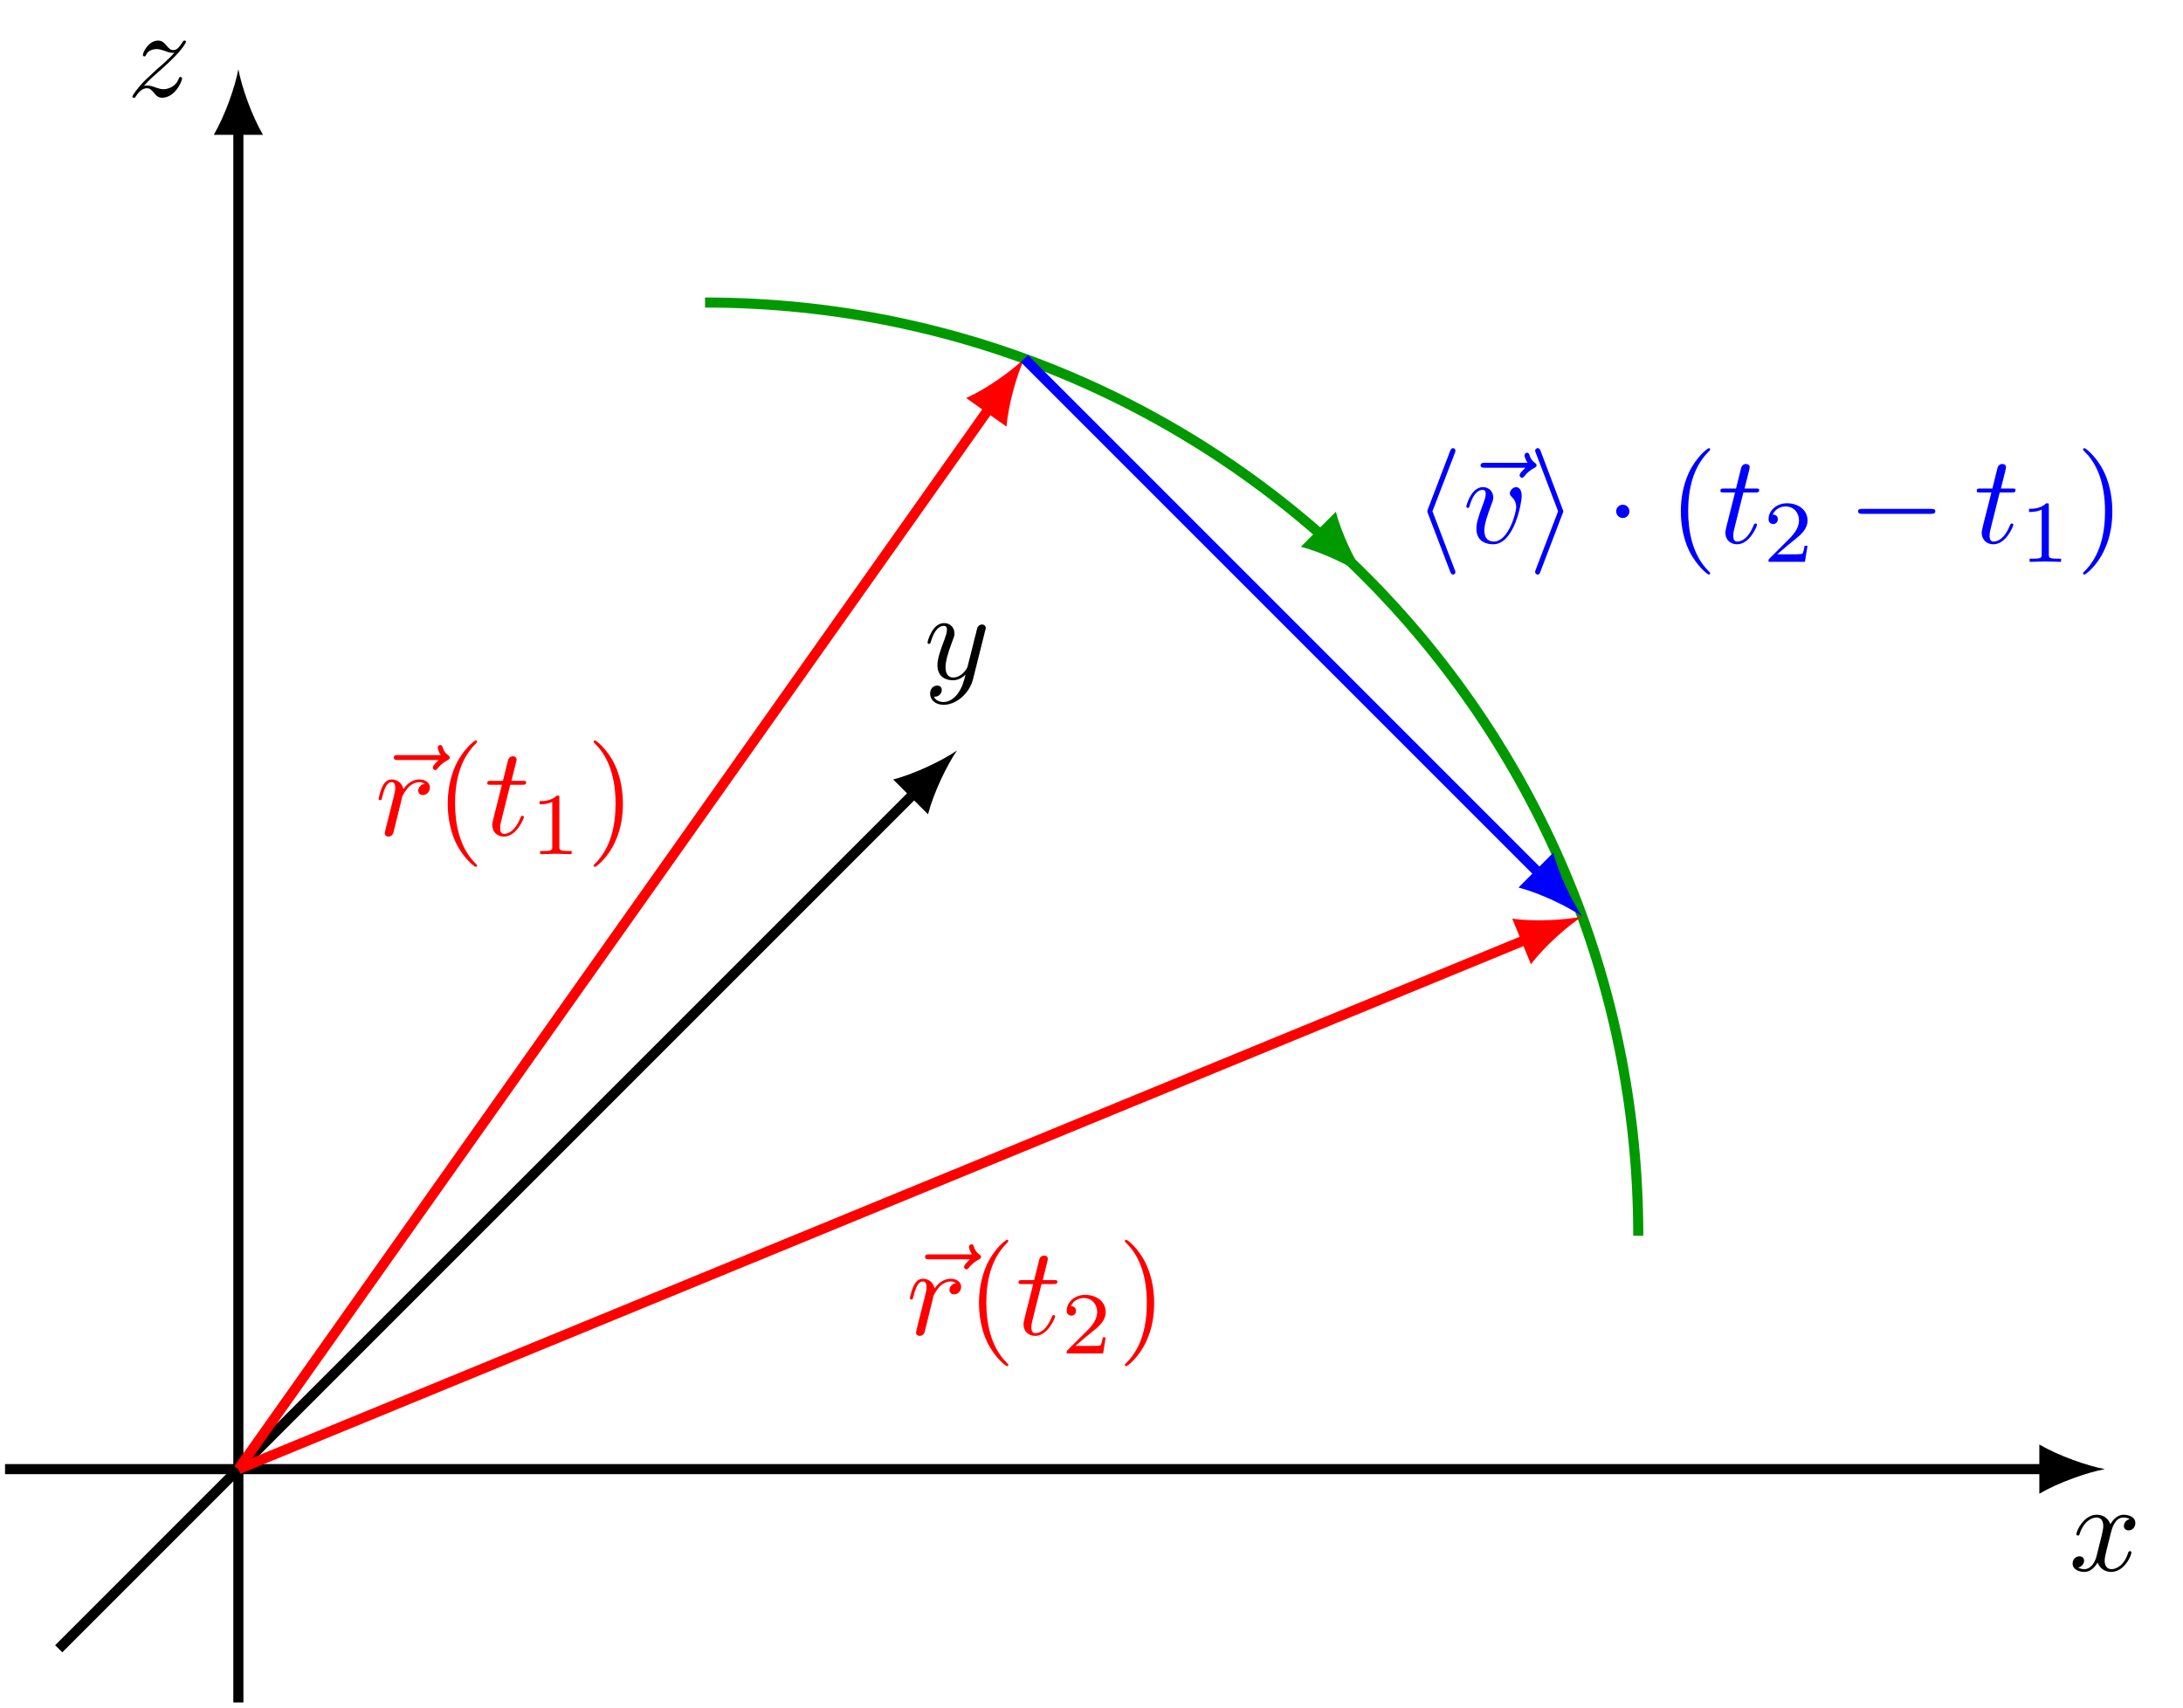
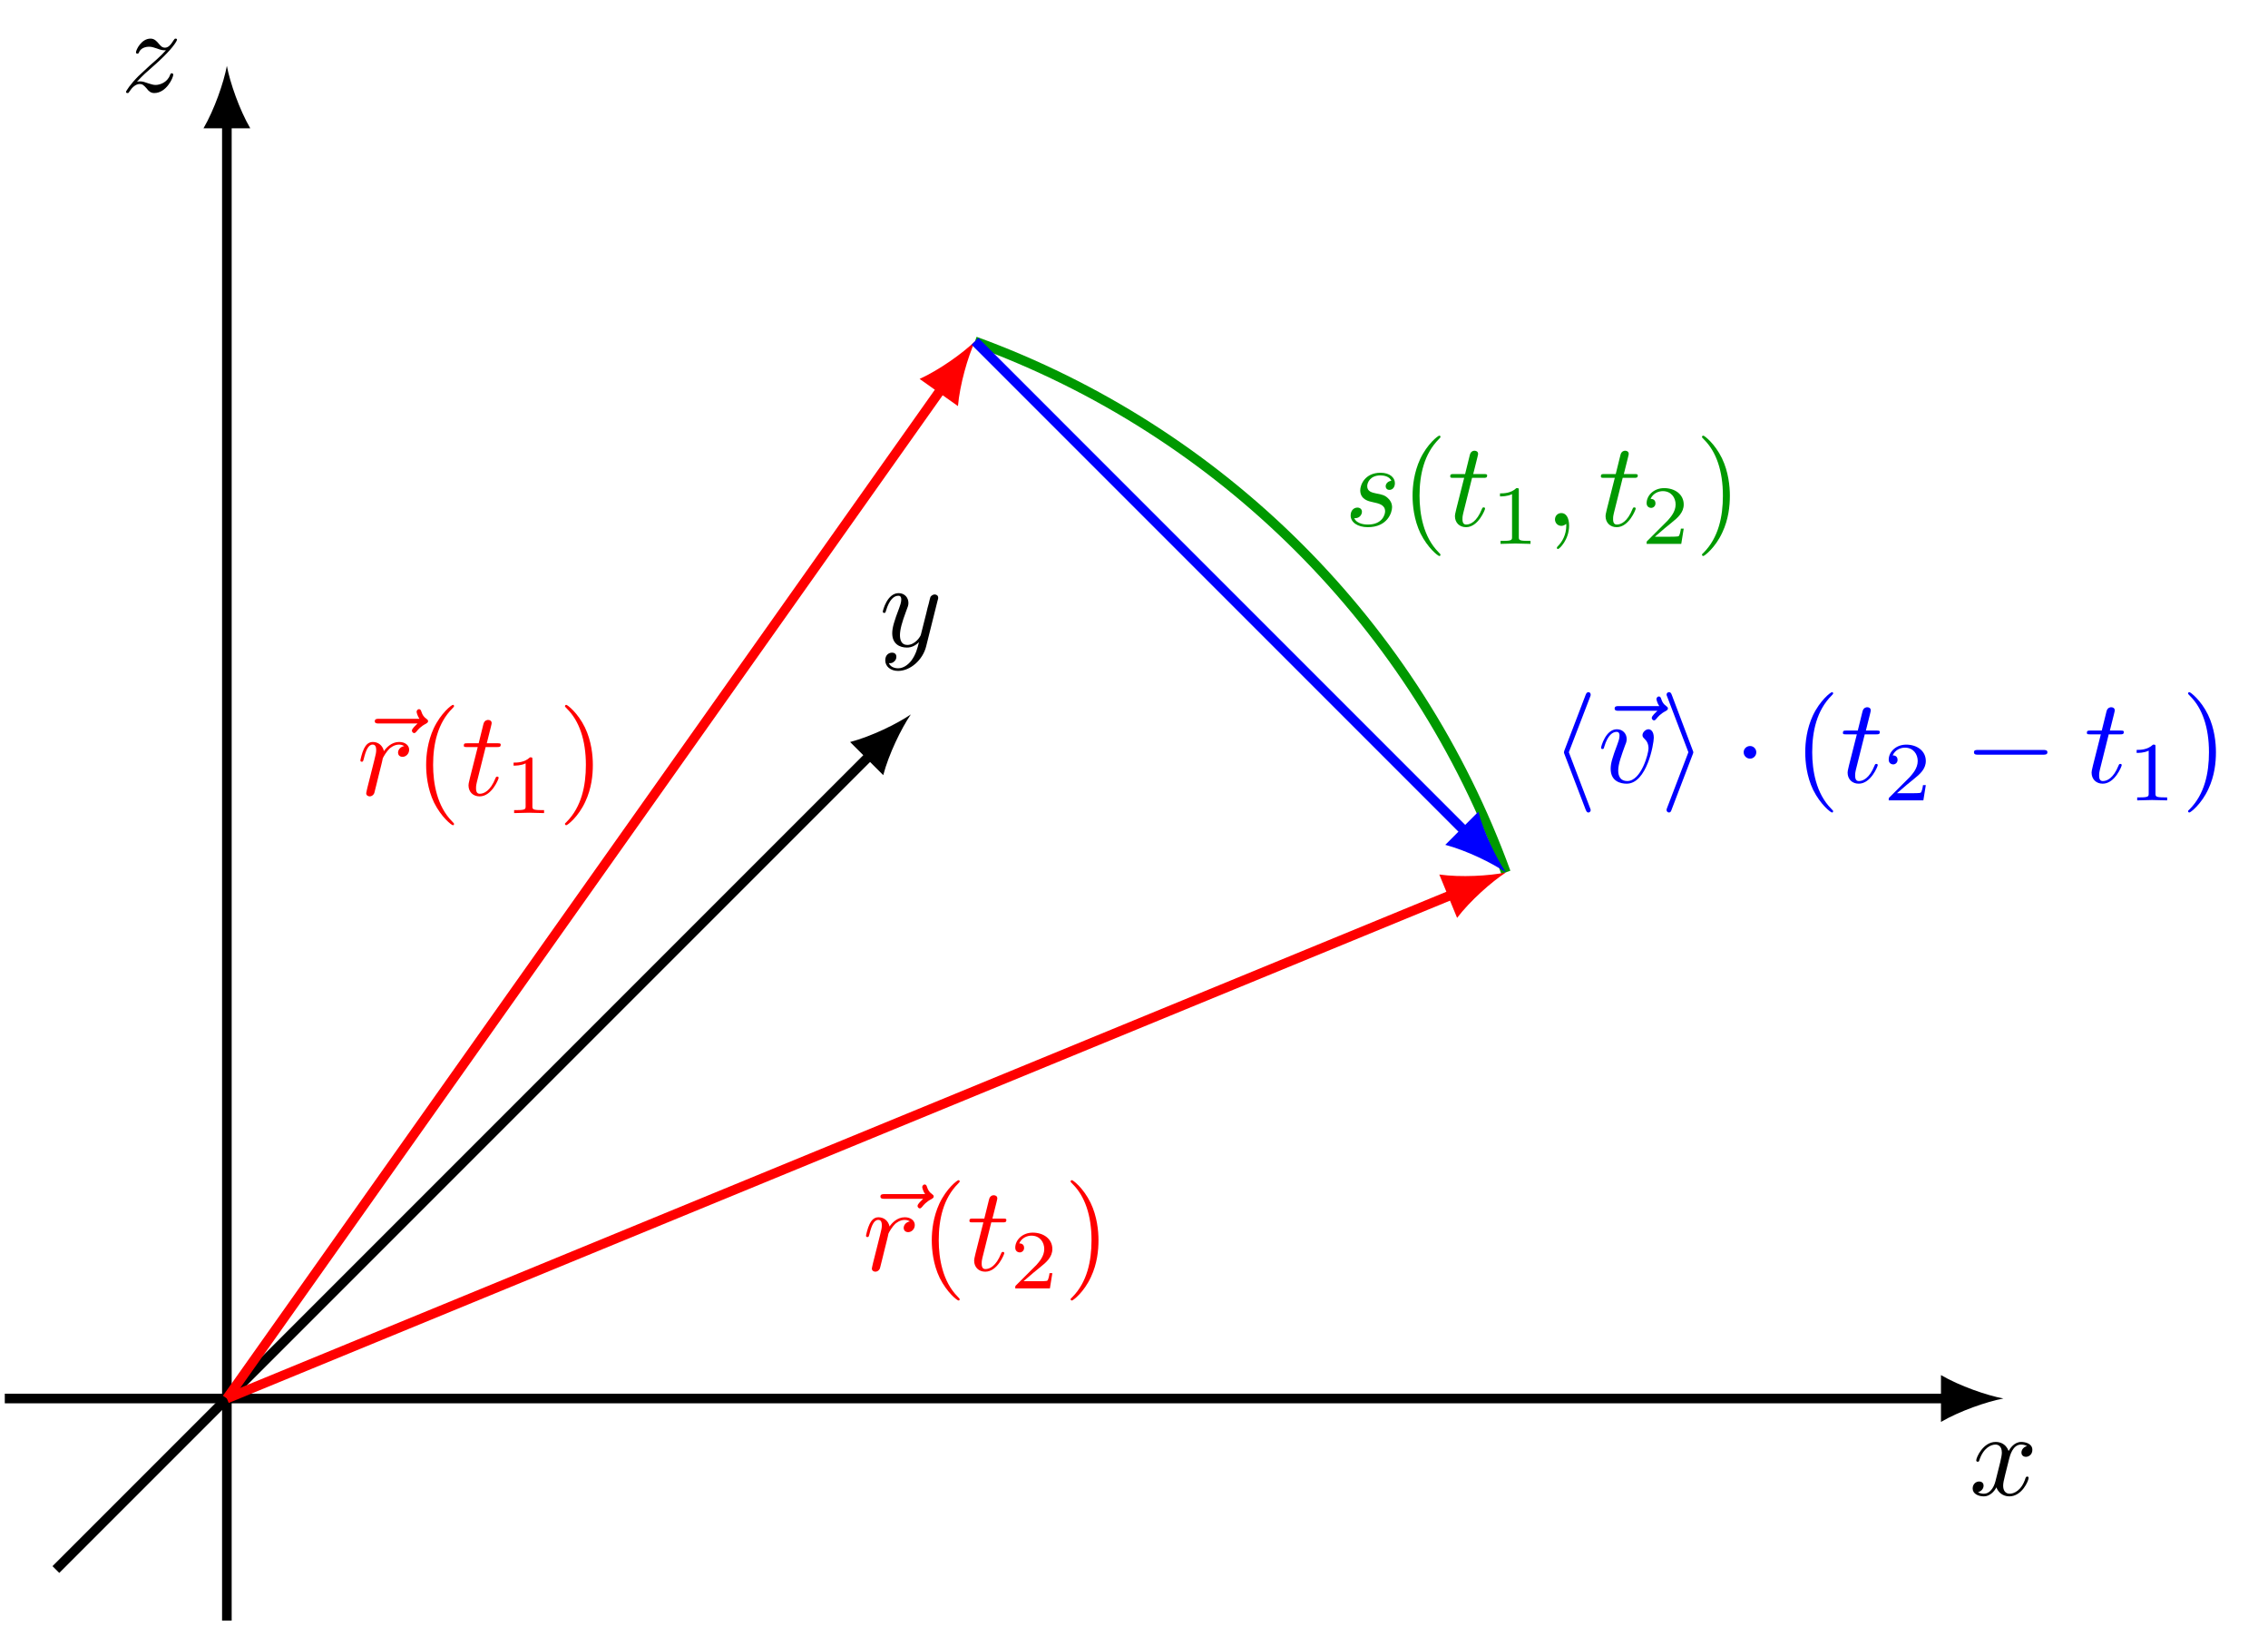
- <svg xmlns="http://www.w3.org/2000/svg" xmlns:xlink="http://www.w3.org/1999/xlink" width="172.393pt" height="134.84pt" viewBox="0 0 172.393 134.84" version="1.1">
+ <svg xmlns="http://www.w3.org/2000/svg" xmlns:xlink="http://www.w3.org/1999/xlink" width="188.181pt" height="134.84pt" viewBox="0 0 188.181 134.84" version="1.1">
  <defs>
    <g>
      <symbol overflow="visible" id="glyph0-0">
        <path style="stroke:none;" d="" />
      </symbol>
      <symbol overflow="visible" id="glyph0-1">
        <path style="stroke:none;" d="M 3.328 -3.016 C 3.391 -3.266 3.625 -4.188 4.312 -4.188 C 4.359 -4.188 4.609 -4.188 4.812 -4.062 C 4.531 -4 4.344 -3.766 4.344 -3.516 C 4.344 -3.359 4.453 -3.172 4.719 -3.172 C 4.938 -3.172 5.25 -3.344 5.25 -3.75 C 5.25 -4.266 4.672 -4.406 4.328 -4.406 C 3.75 -4.406 3.406 -3.875 3.281 -3.656 C 3.031 -4.312 2.5 -4.406 2.203 -4.406 C 1.172 -4.406 0.594 -3.125 0.594 -2.875 C 0.594 -2.766 0.703 -2.766 0.719 -2.766 C 0.797 -2.766 0.828 -2.797 0.844 -2.875 C 1.188 -3.938 1.844 -4.188 2.188 -4.188 C 2.375 -4.188 2.719 -4.094 2.719 -3.516 C 2.719 -3.203 2.547 -2.547 2.188 -1.141 C 2.031 -0.531 1.672 -0.109 1.234 -0.109 C 1.172 -0.109 0.953 -0.109 0.734 -0.234 C 0.984 -0.297 1.203 -0.5 1.203 -0.781 C 1.203 -1.047 0.984 -1.125 0.844 -1.125 C 0.531 -1.125 0.297 -0.875 0.297 -0.547 C 0.297 -0.094 0.781 0.109 1.219 0.109 C 1.891 0.109 2.25 -0.594 2.266 -0.641 C 2.391 -0.281 2.75 0.109 3.344 0.109 C 4.375 0.109 4.938 -1.172 4.938 -1.422 C 4.938 -1.531 4.859 -1.531 4.828 -1.531 C 4.734 -1.531 4.719 -1.484 4.688 -1.422 C 4.359 -0.344 3.688 -0.109 3.375 -0.109 C 2.984 -0.109 2.828 -0.422 2.828 -0.766 C 2.828 -0.984 2.875 -1.203 2.984 -1.641 Z M 3.328 -3.016 " />
      </symbol>
      <symbol overflow="visible" id="glyph0-2">
        <path style="stroke:none;" d="M 1.328 -0.828 C 1.859 -1.406 2.156 -1.656 2.516 -1.969 C 2.516 -1.969 3.125 -2.5 3.484 -2.859 C 4.438 -3.781 4.656 -4.266 4.656 -4.312 C 4.656 -4.406 4.562 -4.406 4.547 -4.406 C 4.469 -4.406 4.453 -4.391 4.391 -4.297 C 4.094 -3.812 3.891 -3.656 3.656 -3.656 C 3.406 -3.656 3.297 -3.812 3.141 -3.984 C 2.953 -4.203 2.781 -4.406 2.453 -4.406 C 1.703 -4.406 1.25 -3.484 1.25 -3.266 C 1.25 -3.219 1.281 -3.156 1.359 -3.156 C 1.453 -3.156 1.469 -3.203 1.5 -3.266 C 1.688 -3.734 2.266 -3.734 2.344 -3.734 C 2.547 -3.734 2.734 -3.672 2.969 -3.594 C 3.375 -3.438 3.484 -3.438 3.734 -3.438 C 3.375 -3.016 2.547 -2.297 2.359 -2.141 L 1.453 -1.297 C 0.781 -0.625 0.422 -0.062 0.422 0.016 C 0.422 0.109 0.531 0.109 0.547 0.109 C 0.625 0.109 0.641 0.094 0.703 -0.016 C 0.938 -0.375 1.234 -0.641 1.562 -0.641 C 1.781 -0.641 1.891 -0.547 2.141 -0.266 C 2.297 -0.047 2.484 0.109 2.766 0.109 C 3.766 0.109 4.344 -1.156 4.344 -1.422 C 4.344 -1.469 4.297 -1.531 4.219 -1.531 C 4.125 -1.531 4.109 -1.469 4.078 -1.391 C 3.844 -0.75 3.203 -0.562 2.875 -0.562 C 2.688 -0.562 2.5 -0.625 2.297 -0.688 C 1.953 -0.812 1.797 -0.859 1.594 -0.859 C 1.578 -0.859 1.422 -0.859 1.328 -0.828 Z M 1.328 -0.828 " />
      </symbol>
      <symbol overflow="visible" id="glyph0-3">
        <path style="stroke:none;" d="M 4.844 -3.797 C 4.891 -3.938 4.891 -3.953 4.891 -4.031 C 4.891 -4.203 4.75 -4.297 4.594 -4.297 C 4.5 -4.297 4.344 -4.234 4.25 -4.094 C 4.234 -4.031 4.141 -3.734 4.109 -3.547 C 4.031 -3.297 3.969 -3.016 3.906 -2.75 L 3.453 -0.953 C 3.422 -0.812 2.984 -0.109 2.328 -0.109 C 1.828 -0.109 1.719 -0.547 1.719 -0.922 C 1.719 -1.375 1.891 -2 2.219 -2.875 C 2.375 -3.281 2.422 -3.391 2.422 -3.594 C 2.422 -4.031 2.109 -4.406 1.609 -4.406 C 0.656 -4.406 0.297 -2.953 0.297 -2.875 C 0.297 -2.766 0.391 -2.766 0.406 -2.766 C 0.516 -2.766 0.516 -2.797 0.562 -2.953 C 0.844 -3.891 1.234 -4.188 1.578 -4.188 C 1.656 -4.188 1.828 -4.188 1.828 -3.875 C 1.828 -3.625 1.719 -3.359 1.656 -3.172 C 1.25 -2.109 1.078 -1.547 1.078 -1.078 C 1.078 -0.188 1.703 0.109 2.297 0.109 C 2.688 0.109 3.016 -0.062 3.297 -0.344 C 3.172 0.172 3.047 0.672 2.656 1.203 C 2.391 1.531 2.016 1.828 1.562 1.828 C 1.422 1.828 0.969 1.797 0.797 1.406 C 0.953 1.406 1.094 1.406 1.219 1.281 C 1.328 1.203 1.422 1.062 1.422 0.875 C 1.422 0.562 1.156 0.531 1.062 0.531 C 0.828 0.531 0.5 0.688 0.5 1.172 C 0.5 1.672 0.938 2.047 1.562 2.047 C 2.578 2.047 3.609 1.141 3.891 0.016 Z M 4.844 -3.797 " />
      </symbol>
      <symbol overflow="visible" id="glyph0-4">
+         <path style="stroke:none;" d="M 3.891 -3.734 C 3.625 -3.719 3.422 -3.5 3.422 -3.281 C 3.422 -3.141 3.516 -2.984 3.734 -2.984 C 3.953 -2.984 4.188 -3.156 4.188 -3.547 C 4.188 -4 3.766 -4.406 3 -4.406 C 1.688 -4.406 1.312 -3.391 1.312 -2.953 C 1.312 -2.172 2.047 -2.031 2.344 -1.969 C 2.859 -1.859 3.375 -1.75 3.375 -1.203 C 3.375 -0.953 3.156 -0.109 1.953 -0.109 C 1.812 -0.109 1.047 -0.109 0.812 -0.641 C 1.203 -0.594 1.453 -0.891 1.453 -1.172 C 1.453 -1.391 1.281 -1.516 1.078 -1.516 C 0.812 -1.516 0.516 -1.312 0.516 -0.859 C 0.516 -0.297 1.094 0.109 1.938 0.109 C 3.562 0.109 3.953 -1.094 3.953 -1.547 C 3.953 -1.906 3.766 -2.156 3.641 -2.266 C 3.375 -2.547 3.078 -2.609 2.641 -2.688 C 2.281 -2.766 1.891 -2.844 1.891 -3.297 C 1.891 -3.578 2.125 -4.188 3 -4.188 C 3.25 -4.188 3.75 -4.109 3.891 -3.734 Z M 3.891 -3.734 " />
+       </symbol>
+       <symbol overflow="visible" id="glyph0-5">
+         <path style="stroke:none;" d="M 2.047 -3.984 L 2.984 -3.984 C 3.188 -3.984 3.297 -3.984 3.297 -4.188 C 3.297 -4.297 3.188 -4.297 3.016 -4.297 L 2.141 -4.297 C 2.5 -5.719 2.547 -5.906 2.547 -5.969 C 2.547 -6.141 2.422 -6.234 2.25 -6.234 C 2.219 -6.234 1.938 -6.234 1.859 -5.875 L 1.469 -4.297 L 0.531 -4.297 C 0.328 -4.297 0.234 -4.297 0.234 -4.109 C 0.234 -3.984 0.312 -3.984 0.516 -3.984 L 1.391 -3.984 C 0.672 -1.156 0.625 -0.984 0.625 -0.812 C 0.625 -0.266 1 0.109 1.547 0.109 C 2.562 0.109 3.125 -1.344 3.125 -1.422 C 3.125 -1.531 3.047 -1.531 3.016 -1.531 C 2.922 -1.531 2.906 -1.5 2.859 -1.391 C 2.438 -0.344 1.906 -0.109 1.562 -0.109 C 1.359 -0.109 1.25 -0.234 1.25 -0.562 C 1.25 -0.812 1.281 -0.875 1.312 -1.047 Z M 2.047 -3.984 " />
+       </symbol>
+       <symbol overflow="visible" id="glyph0-6">
+         <path style="stroke:none;" d="M 2.031 -0.016 C 2.031 -0.672 1.781 -1.062 1.391 -1.062 C 1.062 -1.062 0.859 -0.812 0.859 -0.531 C 0.859 -0.266 1.062 0 1.391 0 C 1.5 0 1.641 -0.047 1.734 -0.125 C 1.766 -0.156 1.781 -0.156 1.781 -0.156 C 1.797 -0.156 1.797 -0.156 1.797 -0.016 C 1.797 0.734 1.453 1.328 1.125 1.656 C 1.016 1.766 1.016 1.781 1.016 1.812 C 1.016 1.891 1.062 1.922 1.109 1.922 C 1.219 1.922 2.031 1.156 2.031 -0.016 Z M 2.031 -0.016 " />
+       </symbol>
+       <symbol overflow="visible" id="glyph0-7">
        <path style="stroke:none;" d="M 5.359 -5.938 C 5.219 -5.797 4.891 -5.516 4.891 -5.344 C 4.891 -5.25 4.984 -5.141 5.078 -5.141 C 5.172 -5.141 5.219 -5.219 5.281 -5.281 C 5.391 -5.422 5.625 -5.703 6.062 -5.922 C 6.125 -5.969 6.234 -6.016 6.234 -6.125 C 6.234 -6.234 6.156 -6.281 6.094 -6.328 C 5.875 -6.484 5.766 -6.656 5.688 -6.891 C 5.656 -6.984 5.625 -7.125 5.484 -7.125 C 5.344 -7.125 5.281 -6.984 5.281 -6.906 C 5.281 -6.859 5.359 -6.547 5.516 -6.328 L 2.156 -6.328 C 2 -6.328 1.812 -6.328 1.812 -6.125 C 1.812 -5.938 2 -5.938 2.156 -5.938 Z M 5.359 -5.938 " />
      </symbol>
-       <symbol overflow="visible" id="glyph0-5">
+       <symbol overflow="visible" id="glyph0-8">
        <path style="stroke:none;" d="M 0.875 -0.594 C 0.844 -0.438 0.781 -0.203 0.781 -0.156 C 0.781 0.016 0.922 0.109 1.078 0.109 C 1.203 0.109 1.375 0.031 1.453 -0.172 C 1.469 -0.203 1.797 -1.562 1.844 -1.75 C 1.922 -2.078 2.109 -2.766 2.156 -3.047 C 2.203 -3.172 2.484 -3.641 2.719 -3.859 C 2.797 -3.922 3.094 -4.188 3.516 -4.188 C 3.781 -4.188 3.922 -4.062 3.938 -4.062 C 3.641 -4.016 3.422 -3.781 3.422 -3.516 C 3.422 -3.359 3.531 -3.172 3.797 -3.172 C 4.062 -3.172 4.344 -3.406 4.344 -3.766 C 4.344 -4.109 4.031 -4.406 3.516 -4.406 C 2.875 -4.406 2.438 -3.922 2.25 -3.641 C 2.156 -4.094 1.797 -4.406 1.328 -4.406 C 0.875 -4.406 0.688 -4.016 0.594 -3.844 C 0.422 -3.5 0.297 -2.906 0.297 -2.875 C 0.297 -2.766 0.391 -2.766 0.406 -2.766 C 0.516 -2.766 0.516 -2.781 0.578 -3 C 0.75 -3.703 0.953 -4.188 1.312 -4.188 C 1.469 -4.188 1.609 -4.109 1.609 -3.734 C 1.609 -3.516 1.578 -3.406 1.453 -2.891 Z M 0.875 -0.594 " />
      </symbol>
-       <symbol overflow="visible" id="glyph0-6">
-         <path style="stroke:none;" d="M 2.047 -3.984 L 2.984 -3.984 C 3.188 -3.984 3.297 -3.984 3.297 -4.188 C 3.297 -4.297 3.188 -4.297 3.016 -4.297 L 2.141 -4.297 C 2.5 -5.719 2.547 -5.906 2.547 -5.969 C 2.547 -6.141 2.422 -6.234 2.25 -6.234 C 2.219 -6.234 1.938 -6.234 1.859 -5.875 L 1.469 -4.297 L 0.531 -4.297 C 0.328 -4.297 0.234 -4.297 0.234 -4.109 C 0.234 -3.984 0.312 -3.984 0.516 -3.984 L 1.391 -3.984 C 0.672 -1.156 0.625 -0.984 0.625 -0.812 C 0.625 -0.266 1 0.109 1.547 0.109 C 2.562 0.109 3.125 -1.344 3.125 -1.422 C 3.125 -1.531 3.047 -1.531 3.016 -1.531 C 2.922 -1.531 2.906 -1.5 2.859 -1.391 C 2.438 -0.344 1.906 -0.109 1.562 -0.109 C 1.359 -0.109 1.25 -0.234 1.25 -0.562 C 1.25 -0.812 1.281 -0.875 1.312 -1.047 Z M 2.047 -3.984 " />
-       </symbol>
-       <symbol overflow="visible" id="glyph0-7">
+       <symbol overflow="visible" id="glyph0-9">
        <path style="stroke:none;" d="M 4.672 -3.703 C 4.672 -4.25 4.406 -4.406 4.234 -4.406 C 3.984 -4.406 3.734 -4.141 3.734 -3.922 C 3.734 -3.797 3.781 -3.734 3.891 -3.625 C 4.109 -3.422 4.234 -3.172 4.234 -2.812 C 4.234 -2.391 3.625 -0.109 2.469 -0.109 C 1.953 -0.109 1.719 -0.453 1.719 -0.984 C 1.719 -1.531 2 -2.266 2.297 -3.094 C 2.375 -3.266 2.422 -3.406 2.422 -3.594 C 2.422 -4.031 2.109 -4.406 1.609 -4.406 C 0.672 -4.406 0.297 -2.953 0.297 -2.875 C 0.297 -2.766 0.391 -2.766 0.406 -2.766 C 0.516 -2.766 0.516 -2.797 0.562 -2.953 C 0.859 -3.953 1.281 -4.188 1.578 -4.188 C 1.656 -4.188 1.828 -4.188 1.828 -3.875 C 1.828 -3.625 1.719 -3.344 1.656 -3.172 C 1.219 -2.016 1.094 -1.562 1.094 -1.125 C 1.094 -0.047 1.969 0.109 2.422 0.109 C 4.094 0.109 4.672 -3.188 4.672 -3.703 Z M 4.672 -3.703 " />
      </symbol>
      <symbol overflow="visible" id="glyph1-0">
        <path style="stroke:none;" d="" />
      </symbol>
      <symbol overflow="visible" id="glyph1-1">
        <path style="stroke:none;" d="M 3.297 2.391 C 3.297 2.359 3.297 2.344 3.125 2.172 C 1.891 0.922 1.562 -0.969 1.562 -2.5 C 1.562 -4.234 1.938 -5.969 3.172 -7.203 C 3.297 -7.328 3.297 -7.344 3.297 -7.375 C 3.297 -7.453 3.266 -7.484 3.203 -7.484 C 3.094 -7.484 2.203 -6.797 1.609 -5.531 C 1.109 -4.438 0.984 -3.328 0.984 -2.5 C 0.984 -1.719 1.094 -0.516 1.641 0.625 C 2.25 1.844 3.094 2.5 3.203 2.5 C 3.266 2.5 3.297 2.469 3.297 2.391 Z M 3.297 2.391 " />
      </symbol>
      <symbol overflow="visible" id="glyph1-2">
        <path style="stroke:none;" d="M 2.875 -2.5 C 2.875 -3.266 2.766 -4.469 2.219 -5.609 C 1.625 -6.828 0.766 -7.484 0.672 -7.484 C 0.609 -7.484 0.562 -7.438 0.562 -7.375 C 0.562 -7.344 0.562 -7.328 0.75 -7.141 C 1.734 -6.156 2.297 -4.578 2.297 -2.5 C 2.297 -0.781 1.938 0.969 0.703 2.219 C 0.562 2.344 0.562 2.359 0.562 2.391 C 0.562 2.453 0.609 2.5 0.672 2.5 C 0.766 2.5 1.672 1.812 2.25 0.547 C 2.766 -0.547 2.875 -1.656 2.875 -2.5 Z M 2.875 -2.5 " />
      </symbol>
      <symbol overflow="visible" id="glyph2-0">
        <path style="stroke:none;" d="" />
      </symbol>
      <symbol overflow="visible" id="glyph2-1">
        <path style="stroke:none;" d="M 2.328 -4.438 C 2.328 -4.625 2.328 -4.625 2.125 -4.625 C 1.672 -4.188 1.047 -4.188 0.766 -4.188 L 0.766 -3.938 C 0.922 -3.938 1.391 -3.938 1.766 -4.125 L 1.766 -0.578 C 1.766 -0.344 1.766 -0.25 1.078 -0.25 L 0.812 -0.25 L 0.812 0 C 0.938 0 1.797 -0.031 2.047 -0.031 C 2.266 -0.031 3.141 0 3.297 0 L 3.297 -0.25 L 3.031 -0.25 C 2.328 -0.25 2.328 -0.344 2.328 -0.578 Z M 2.328 -4.438 " />
      </symbol>
      <symbol overflow="visible" id="glyph2-2">
        <path style="stroke:none;" d="M 3.516 -1.266 L 3.281 -1.266 C 3.266 -1.109 3.188 -0.703 3.094 -0.641 C 3.047 -0.594 2.516 -0.594 2.406 -0.594 L 1.125 -0.594 C 1.859 -1.234 2.109 -1.438 2.516 -1.766 C 3.031 -2.172 3.516 -2.609 3.516 -3.266 C 3.516 -4.109 2.781 -4.625 1.891 -4.625 C 1.031 -4.625 0.438 -4.016 0.438 -3.375 C 0.438 -3.031 0.734 -2.984 0.812 -2.984 C 0.969 -2.984 1.172 -3.109 1.172 -3.359 C 1.172 -3.484 1.125 -3.734 0.766 -3.734 C 0.984 -4.219 1.453 -4.375 1.781 -4.375 C 2.484 -4.375 2.844 -3.828 2.844 -3.266 C 2.844 -2.656 2.406 -2.188 2.188 -1.938 L 0.516 -0.266 C 0.438 -0.203 0.438 -0.188 0.438 0 L 3.312 0 Z M 3.516 -1.266 " />
      </symbol>
      <symbol overflow="visible" id="glyph3-0">
        <path style="stroke:none;" d="" />
      </symbol>
      <symbol overflow="visible" id="glyph3-1">
        <path style="stroke:none;" d="M 3.266 -7.094 C 3.312 -7.203 3.312 -7.234 3.312 -7.281 C 3.312 -7.391 3.234 -7.484 3.125 -7.484 C 3.031 -7.484 2.953 -7.422 2.891 -7.25 L 1.141 -2.672 C 1.125 -2.609 1.094 -2.547 1.094 -2.5 C 1.094 -2.469 1.094 -2.438 1.141 -2.328 L 2.891 2.25 C 2.938 2.359 2.984 2.5 3.125 2.5 C 3.234 2.5 3.312 2.406 3.312 2.297 C 3.312 2.266 3.312 2.25 3.266 2.141 L 1.5 -2.5 Z M 3.266 -7.094 " />
      </symbol>
      <symbol overflow="visible" id="glyph3-2">
        <path style="stroke:none;" d="M 2.719 -2.328 C 2.766 -2.438 2.766 -2.469 2.766 -2.5 C 2.766 -2.516 2.766 -2.547 2.719 -2.656 L 0.984 -7.25 C 0.922 -7.422 0.859 -7.484 0.75 -7.484 C 0.641 -7.484 0.547 -7.391 0.547 -7.281 C 0.547 -7.25 0.547 -7.234 0.594 -7.125 L 2.359 -2.5 L 0.594 2.109 C 0.547 2.219 0.547 2.25 0.547 2.297 C 0.547 2.406 0.641 2.5 0.75 2.5 C 0.875 2.5 0.922 2.391 0.953 2.297 Z M 2.719 -2.328 " />
      </symbol>
      <symbol overflow="visible" id="glyph3-3">
        <path style="stroke:none;" d="M 1.906 -2.5 C 1.906 -2.781 1.672 -3.016 1.391 -3.016 C 1.094 -3.016 0.859 -2.781 0.859 -2.5 C 0.859 -2.203 1.094 -1.969 1.391 -1.969 C 1.672 -1.969 1.906 -2.203 1.906 -2.5 Z M 1.906 -2.5 " />
      </symbol>
      <symbol overflow="visible" id="glyph3-4">
        <path style="stroke:none;" d="M 6.562 -2.297 C 6.734 -2.297 6.922 -2.297 6.922 -2.5 C 6.922 -2.688 6.734 -2.688 6.562 -2.688 L 1.172 -2.688 C 1 -2.688 0.828 -2.688 0.828 -2.5 C 0.828 -2.297 1 -2.297 1.172 -2.297 Z M 6.562 -2.297 " />
      </symbol>
    </g>
    <clipPath id="clip1">
      <path d="M 18 9 L 20 9 L 20 134.84 L 18 134.84 Z M 18 9 " />
    </clipPath>
    <clipPath id="clip2">
      <path d="M 0 51 L 84 51 L 84 134.84 L 0 134.84 Z M 0 51 " />
    </clipPath>
  </defs>
  <g id="surface1">
    <path style="fill:none;stroke-width:0.797;stroke-linecap:butt;stroke-linejoin:miter;stroke:rgb(0%,0%,0%);stroke-opacity:1;stroke-miterlimit:10;" d="M -18.426 0 L 142.742 0 " transform="matrix(1,0,0,-1,18.824,116.016)" />
    <path style=" stroke:none;fill-rule:nonzero;fill:rgb(0%,0%,0%);fill-opacity:1;" d="M 166.227 116.016 C 164.848 115.758 162.602 114.98 161.047 114.074 L 161.047 117.957 C 162.602 117.051 164.848 116.273 166.227 116.016 " />
    <g style="fill:rgb(0%,0%,0%);fill-opacity:1;">
      <use xlink:href="#glyph0-1" x="163.379" y="124.025" />
    </g>
    <g clip-path="url(#clip1)" clip-rule="nonzero">
      <path style="fill:none;stroke-width:0.797;stroke-linecap:butt;stroke-linejoin:miter;stroke:rgb(0%,0%,0%);stroke-opacity:1;stroke-miterlimit:10;" d="M 0 -18.425 L 0 105.891 " transform="matrix(1,0,0,-1,18.824,116.016)" />
    </g>
    <path style=" stroke:none;fill-rule:nonzero;fill:rgb(0%,0%,0%);fill-opacity:1;" d="M 18.824 5.465 C 18.566 6.844 17.789 9.09 16.883 10.645 L 20.766 10.645 C 19.859 9.09 19.082 6.844 18.824 5.465 " />
    <g style="fill:rgb(0%,0%,0%);fill-opacity:1;">
      <use xlink:href="#glyph0-2" x="10.033" y="7.61" />
    </g>
    <g clip-path="url(#clip2)" clip-rule="nonzero">
      <path style="fill:none;stroke-width:0.797;stroke-linecap:butt;stroke-linejoin:miter;stroke:rgb(0%,0%,0%);stroke-opacity:1;stroke-miterlimit:10;" d="M -14.187 -14.187 L 53.453 53.453 " transform="matrix(1,0,0,-1,18.824,116.016)" />
    </g>
    <path style=" stroke:none;fill-rule:nonzero;fill:rgb(0%,0%,0%);fill-opacity:1;" d="M 75.574 59.266 C 74.414 60.059 72.277 61.098 70.535 61.555 L 73.285 64.305 C 73.742 62.562 74.781 60.426 75.574 59.266 " />
    <g style="fill:rgb(0%,0%,0%);fill-opacity:1;">
      <use xlink:href="#glyph0-3" x="72.952" y="53.611" />
    </g>
-     <path style="fill:none;stroke-width:0.797;stroke-linecap:butt;stroke-linejoin:miter;stroke:rgb(0%,59.999%,0%);stroke-opacity:1;stroke-miterlimit:10;" d="M 36.852 92.125 C 77.555 92.125 110.551 59.129 110.551 18.426 " transform="matrix(1,0,0,-1,18.824,116.016)" />
-     <path style=" stroke:none;fill-rule:nonzero;fill:rgb(0%,59.999%,0%);fill-opacity:1;" d="M 107.793 45.477 C 106.996 44.312 105.953 42.164 105.492 40.414 L 102.73 43.176 C 104.48 43.637 106.625 44.68 107.793 45.477 " />
+     <path style="fill:none;stroke-width:0.797;stroke-linecap:butt;stroke-linejoin:miter;stroke:rgb(0%,59.999%,0%);stroke-opacity:1;stroke-miterlimit:10;" d="M 62.071 87.7 C 82.539 80.25 98.668 64.118 106.121 43.649 " transform="matrix(1,0,0,-1,18.824,116.016)" />
+     <g style="fill:rgb(0%,59.999%,0%);fill-opacity:1;">
+       <use xlink:href="#glyph0-4" x="111.55" y="43.624" />
+     </g>
+     <g style="fill:rgb(0%,59.999%,0%);fill-opacity:1;">
+       <use xlink:href="#glyph1-1" x="116.22" y="43.624" />
+     </g>
+     <g style="fill:rgb(0%,59.999%,0%);fill-opacity:1;">
+       <use xlink:href="#glyph0-5" x="120.094" y="43.624" />
+     </g>
+     <g style="fill:rgb(0%,59.999%,0%);fill-opacity:1;">
+       <use xlink:href="#glyph2-1" x="123.692" y="45.118" />
+     </g>
+     <g style="fill:rgb(0%,59.999%,0%);fill-opacity:1;">
+       <use xlink:href="#glyph0-6" x="128.161" y="43.624" />
+     </g>
+     <g style="fill:rgb(0%,59.999%,0%);fill-opacity:1;">
+       <use xlink:href="#glyph0-5" x="132.592" y="43.624" />
+     </g>
+     <g style="fill:rgb(0%,59.999%,0%);fill-opacity:1;">
+       <use xlink:href="#glyph2-2" x="136.186" y="45.118" />
+     </g>
+     <g style="fill:rgb(0%,59.999%,0%);fill-opacity:1;">
+       <use xlink:href="#glyph1-2" x="140.656" y="43.624" />
+     </g>
    <path style="fill:none;stroke-width:0.797;stroke-linecap:butt;stroke-linejoin:miter;stroke:rgb(100%,0%,0%);stroke-opacity:1;stroke-miterlimit:10;" d="M 0 0 L 59.367 83.879 " transform="matrix(1,0,0,-1,18.824,116.016)" />
    <path style=" stroke:none;fill-rule:nonzero;fill:rgb(100%,0%,0%);fill-opacity:1;" d="M 80.895 28.316 C 79.883 29.297 77.945 30.688 76.301 31.434 L 79.484 33.688 C 79.641 31.887 80.305 29.598 80.895 28.316 " />
    <g style="fill:rgb(100%,0%,0%);fill-opacity:1;">
-       <use xlink:href="#glyph0-4" x="29.285" y="65.957" />
+       <use xlink:href="#glyph0-7" x="29.285" y="65.957" />
    </g>
    <g style="fill:rgb(100%,0%,0%);fill-opacity:1;">
-       <use xlink:href="#glyph0-5" x="29.604" y="65.957" />
+       <use xlink:href="#glyph0-8" x="29.604" y="65.957" />
    </g>
    <g style="fill:rgb(100%,0%,0%);fill-opacity:1;">
      <use xlink:href="#glyph1-1" x="34.374" y="65.957" />
    </g>
    <g style="fill:rgb(100%,0%,0%);fill-opacity:1;">
-       <use xlink:href="#glyph0-6" x="38.248" y="65.957" />
+       <use xlink:href="#glyph0-5" x="38.248" y="65.957" />
    </g>
    <g style="fill:rgb(100%,0%,0%);fill-opacity:1;">
      <use xlink:href="#glyph2-1" x="41.846" y="67.452" />
    </g>
    <g style="fill:rgb(100%,0%,0%);fill-opacity:1;">
      <use xlink:href="#glyph1-2" x="46.315" y="65.957" />
    </g>
    <path style="fill:none;stroke-width:0.797;stroke-linecap:butt;stroke-linejoin:miter;stroke:rgb(100%,0%,0%);stroke-opacity:1;stroke-miterlimit:10;" d="M 0 0 L 101.817 41.868 " transform="matrix(1,0,0,-1,18.824,116.016)" />
    <path style=" stroke:none;fill-rule:nonzero;fill:rgb(100%,0%,0%);fill-opacity:1;" d="M 124.953 72.375 C 123.578 72.66 121.203 72.797 119.422 72.547 L 120.898 76.145 C 121.992 74.711 123.773 73.141 124.953 72.375 " />
    <g style="fill:rgb(100%,0%,0%);fill-opacity:1;">
-       <use xlink:href="#glyph0-4" x="71.239" y="105.387" />
+       <use xlink:href="#glyph0-7" x="71.239" y="105.387" />
    </g>
    <g style="fill:rgb(100%,0%,0%);fill-opacity:1;">
-       <use xlink:href="#glyph0-5" x="71.558" y="105.387" />
+       <use xlink:href="#glyph0-8" x="71.558" y="105.387" />
    </g>
    <g style="fill:rgb(100%,0%,0%);fill-opacity:1;">
      <use xlink:href="#glyph1-1" x="76.328" y="105.387" />
    </g>
    <g style="fill:rgb(100%,0%,0%);fill-opacity:1;">
-       <use xlink:href="#glyph0-6" x="80.202" y="105.387" />
+       <use xlink:href="#glyph0-5" x="80.202" y="105.387" />
    </g>
    <g style="fill:rgb(100%,0%,0%);fill-opacity:1;">
      <use xlink:href="#glyph2-2" x="83.8" y="106.881" />
    </g>
    <g style="fill:rgb(100%,0%,0%);fill-opacity:1;">
      <use xlink:href="#glyph1-2" x="88.269" y="105.387" />
    </g>
    <path style="fill:none;stroke-width:0.797;stroke-linecap:butt;stroke-linejoin:miter;stroke:rgb(0%,0%,100%);stroke-opacity:1;stroke-miterlimit:10;" d="M 62.071 87.7 L 102.832 46.938 " transform="matrix(1,0,0,-1,18.824,116.016)" />
    <path style=" stroke:none;fill-rule:nonzero;fill:rgb(0%,0%,100%);fill-opacity:1;" d="M 124.953 72.375 C 124.16 71.215 123.121 69.078 122.664 67.336 L 119.918 70.086 C 121.656 70.543 123.793 71.582 124.953 72.375 " />
    <g style="fill:rgb(0%,0%,100%);fill-opacity:1;">
-       <use xlink:href="#glyph3-1" x="111.623" y="42.874" />
+       <use xlink:href="#glyph3-1" x="128.67" y="64.903" />
    </g>
    <g style="fill:rgb(0%,0%,100%);fill-opacity:1;">
-       <use xlink:href="#glyph0-4" x="115.111" y="42.874" />
+       <use xlink:href="#glyph0-7" x="132.158" y="64.903" />
    </g>
    <g style="fill:rgb(0%,0%,100%);fill-opacity:1;">
-       <use xlink:href="#glyph0-7" x="115.5" y="42.874" />
+       <use xlink:href="#glyph0-9" x="132.547" y="64.903" />
    </g>
    <g style="fill:rgb(0%,0%,100%);fill-opacity:1;">
-       <use xlink:href="#glyph3-2" x="120.684" y="42.874" />
+       <use xlink:href="#glyph3-2" x="137.731" y="64.903" />
    </g>
    <g style="fill:rgb(0%,0%,100%);fill-opacity:1;">
-       <use xlink:href="#glyph3-3" x="126.77" y="42.874" />
+       <use xlink:href="#glyph3-3" x="143.817" y="64.903" />
    </g>
    <g style="fill:rgb(0%,0%,100%);fill-opacity:1;">
-       <use xlink:href="#glyph1-1" x="131.753" y="42.874" />
+       <use xlink:href="#glyph1-1" x="148.801" y="64.903" />
    </g>
    <g style="fill:rgb(0%,0%,100%);fill-opacity:1;">
-       <use xlink:href="#glyph0-6" x="135.628" y="42.874" />
+       <use xlink:href="#glyph0-5" x="152.675" y="64.903" />
    </g>
    <g style="fill:rgb(0%,0%,100%);fill-opacity:1;">
-       <use xlink:href="#glyph2-2" x="139.225" y="44.369" />
+       <use xlink:href="#glyph2-2" x="156.273" y="66.397" />
    </g>
    <g style="fill:rgb(0%,0%,100%);fill-opacity:1;">
-       <use xlink:href="#glyph3-4" x="145.909" y="42.874" />
+       <use xlink:href="#glyph3-4" x="162.956" y="64.903" />
    </g>
    <g style="fill:rgb(0%,0%,100%);fill-opacity:1;">
-       <use xlink:href="#glyph0-6" x="155.871" y="42.874" />
+       <use xlink:href="#glyph0-5" x="172.919" y="64.903" />
    </g>
    <g style="fill:rgb(0%,0%,100%);fill-opacity:1;">
-       <use xlink:href="#glyph2-1" x="159.469" y="44.369" />
+       <use xlink:href="#glyph2-1" x="176.516" y="66.397" />
    </g>
    <g style="fill:rgb(0%,0%,100%);fill-opacity:1;">
-       <use xlink:href="#glyph1-2" x="163.938" y="42.874" />
+       <use xlink:href="#glyph1-2" x="180.986" y="64.903" />
    </g>
  </g>
</svg>
